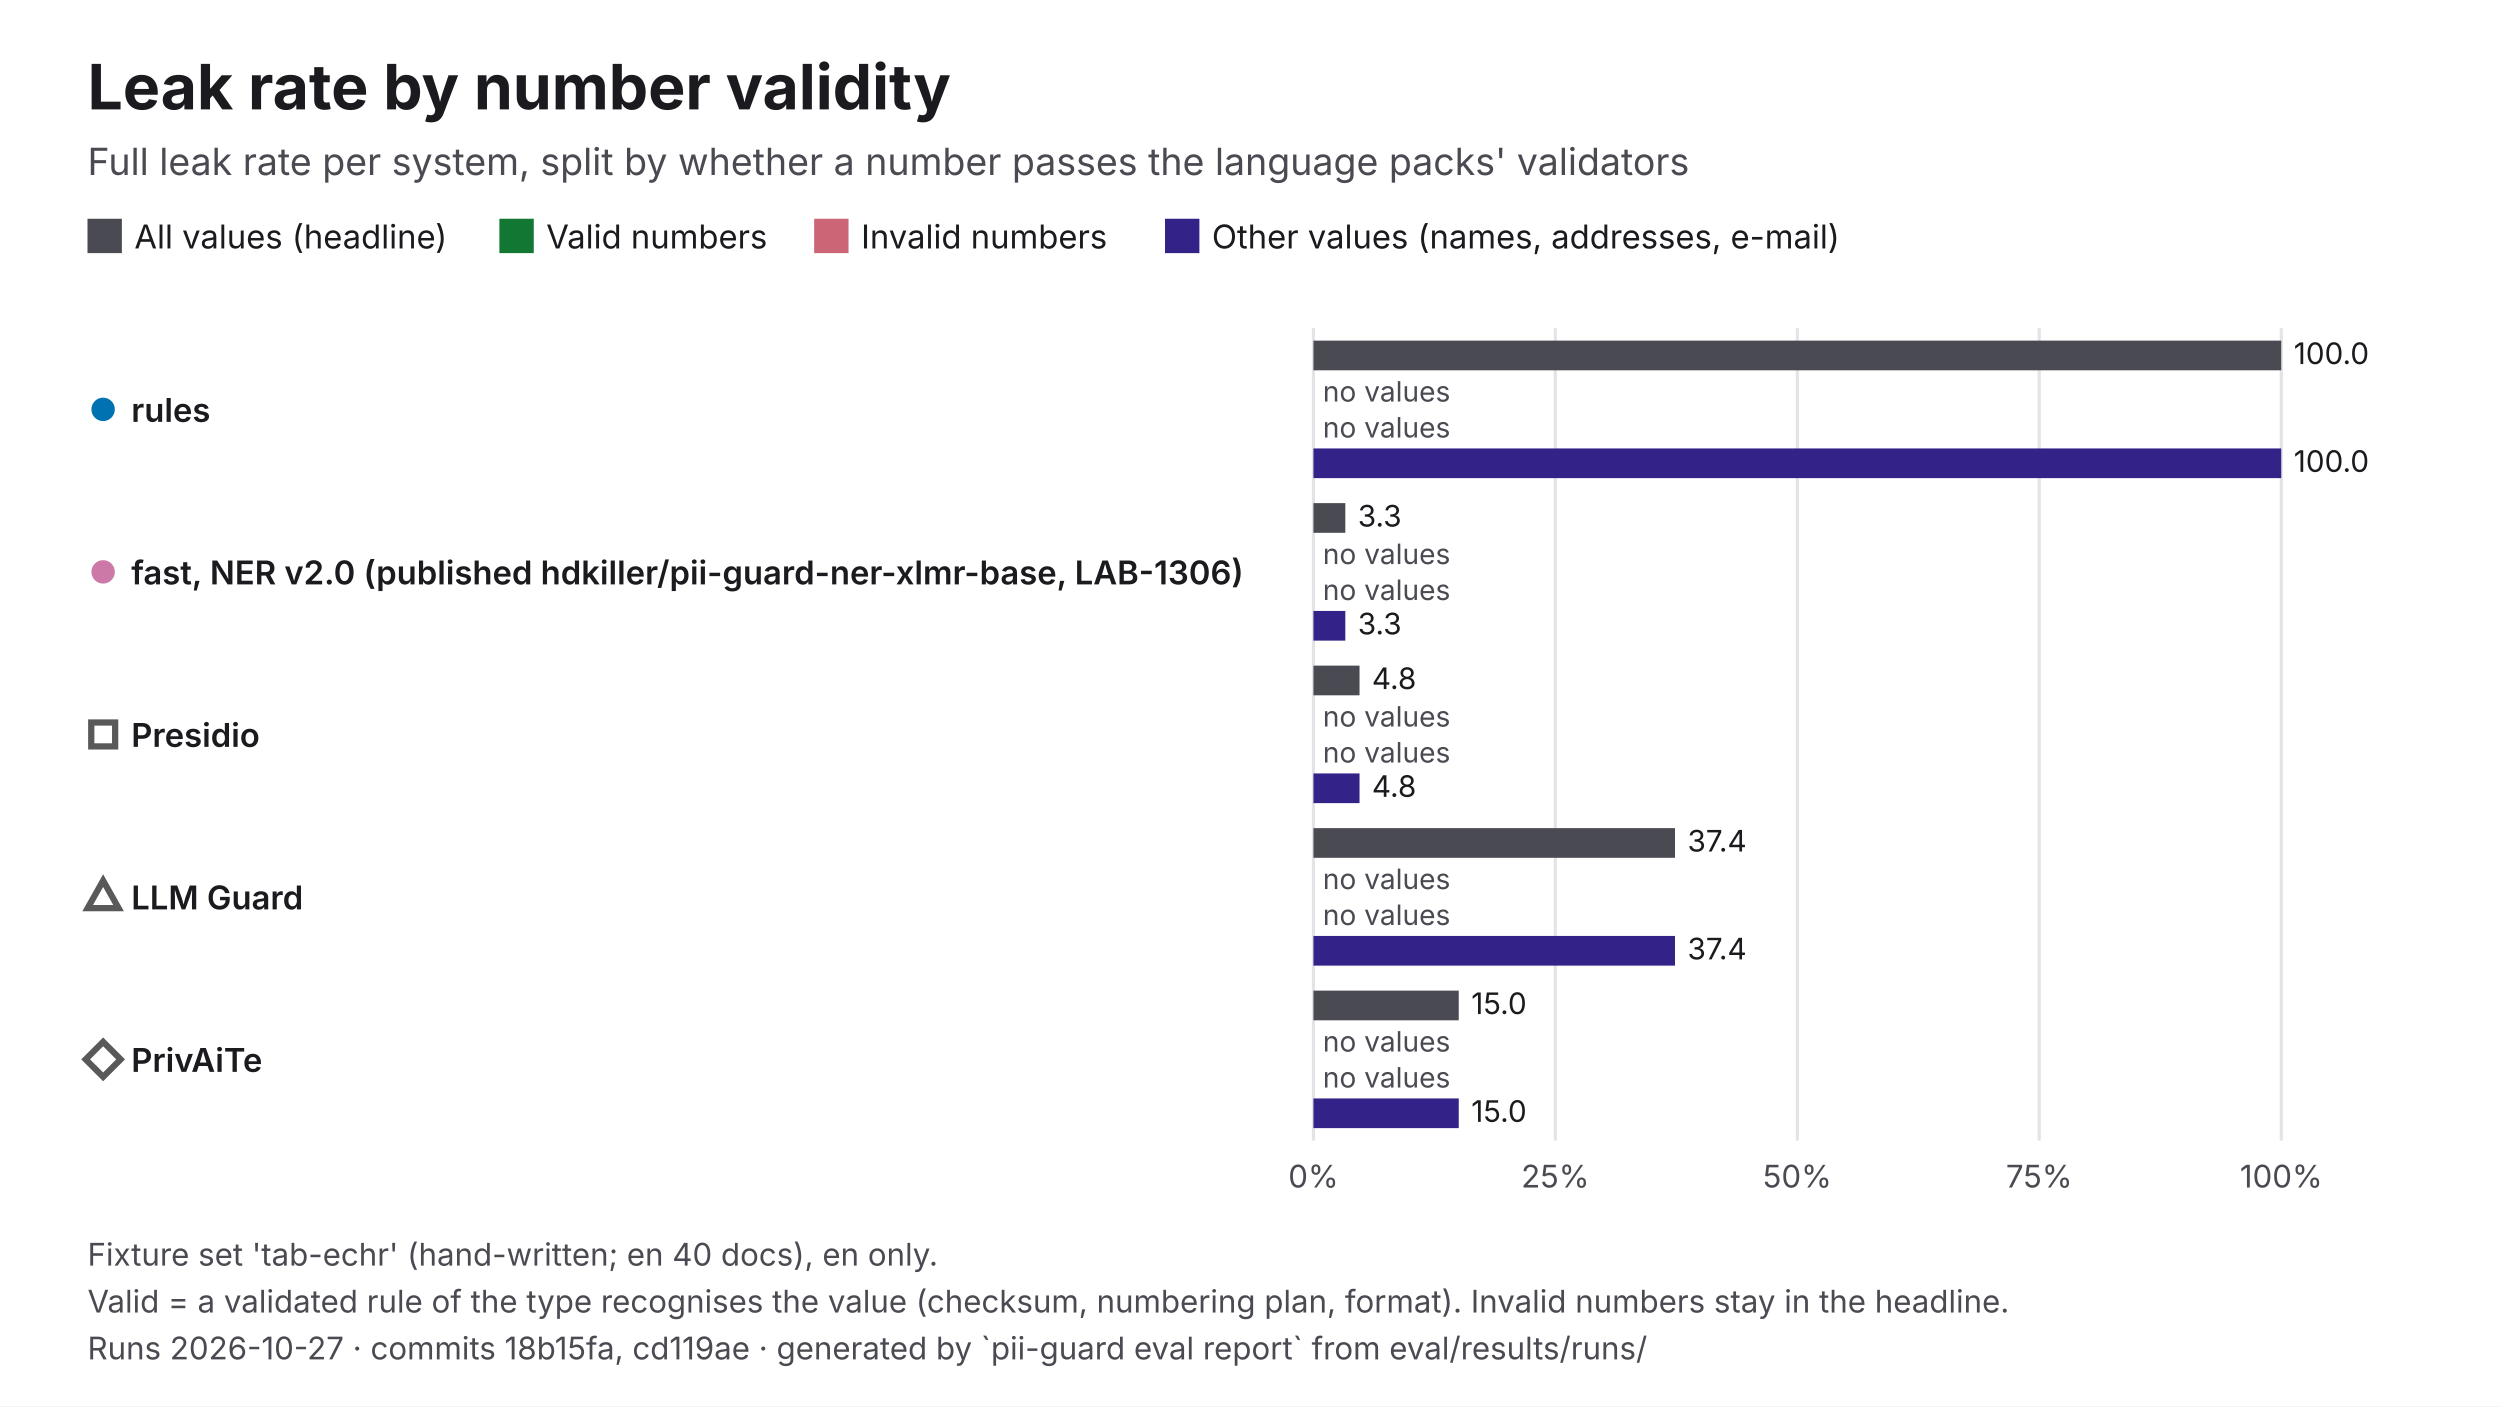
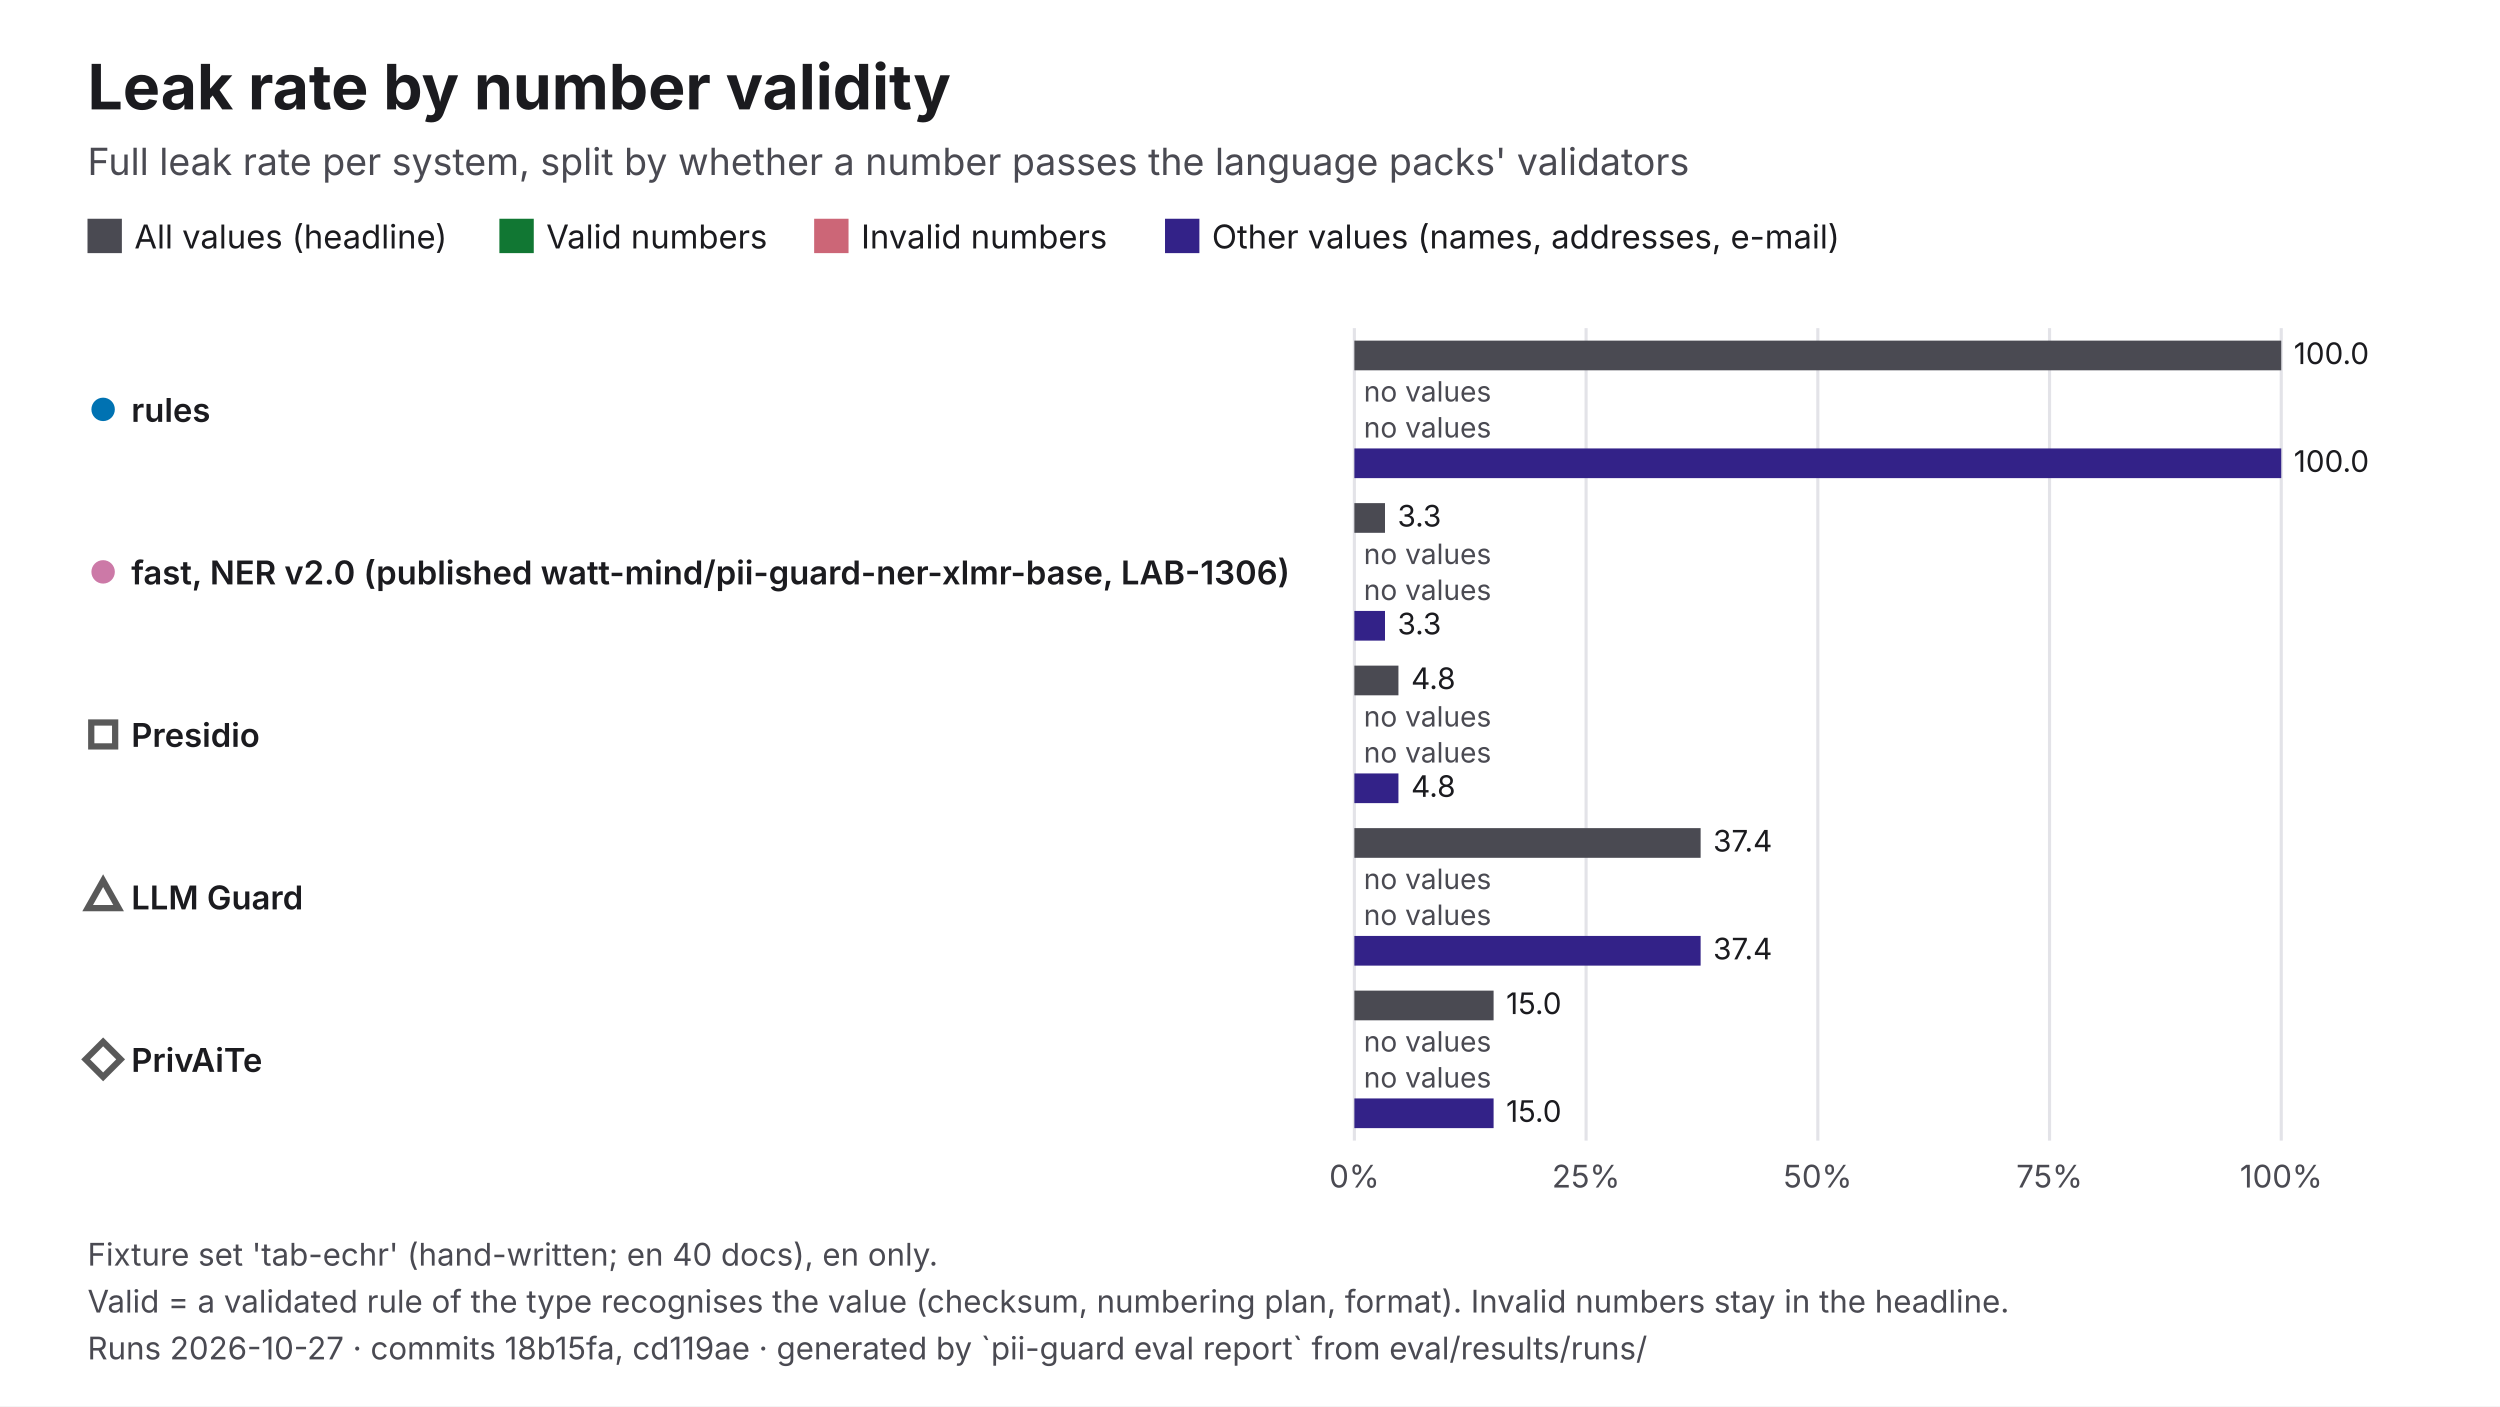
<svg xmlns="http://www.w3.org/2000/svg" viewBox="0 0 1600 900" width="1600" height="900" role="img" aria-labelledby="t d" font-family="Inter, 'Helvetica Neue', Helvetica, Arial, sans-serif">
  <rect width="1600" height="900" fill="#FFFFFF" />
  <text x="56" y="70" font-size="40" fill="#1B1B1F" font-weight="700">Leak rate by number validity</text>
  <text x="56" y="112" font-size="24" fill="#4A4A52">Full leak rate per system, split by whether a number passes the language packs' validators</text>
  <rect x="56" y="140" width="22" height="22" fill="#4A4A52" />
  <text x="86" y="159" font-size="21" fill="#1B1B1F">All values (headline)</text>
  <rect x="319.61" y="140" width="22" height="22" fill="#117733" />
  <text x="349.6" y="159" font-size="21" fill="#1B1B1F">Valid numbers</text>
  <rect x="521.06" y="140" width="22" height="22" fill="#CC6677" />
  <text x="551.1" y="159" font-size="21" fill="#1B1B1F">Invalid numbers</text>
  <rect x="745.61" y="140" width="22" height="22" fill="#332288" />
  <text x="775.6" y="159" font-size="21" fill="#1B1B1F">Other values (names, addresses, e-mail)</text>
-   <line x1="840.6" y1="210" x2="840.6" y2="730" stroke="#E3E3E8" stroke-width="2" />
-   <text x="840.6" y="760" font-size="20" fill="#4A4A52" text-anchor="middle">0%</text>
-   <line x1="995.4" y1="210" x2="995.4" y2="730" stroke="#E3E3E8" stroke-width="2" />
-   <text x="995.4" y="760" font-size="20" fill="#4A4A52" text-anchor="middle">25%</text>
-   <line x1="1150.3" y1="210" x2="1150.3" y2="730" stroke="#E3E3E8" stroke-width="2" />
-   <text x="1150.3" y="760" font-size="20" fill="#4A4A52" text-anchor="middle">50%</text>
-   <line x1="1305.1" y1="210" x2="1305.1" y2="730" stroke="#E3E3E8" stroke-width="2" />
-   <text x="1305.1" y="760" font-size="20" fill="#4A4A52" text-anchor="middle">75%</text>
+   <line x1="866.8" y1="210" x2="866.8" y2="730" stroke="#E3E3E8" stroke-width="2" />
+   <text x="866.8" y="760" font-size="20" fill="#4A4A52" text-anchor="middle">0%</text>
+   <line x1="1015.1" y1="210" x2="1015.1" y2="730" stroke="#E3E3E8" stroke-width="2" />
+   <text x="1015.1" y="760" font-size="20" fill="#4A4A52" text-anchor="middle">25%</text>
+   <line x1="1163.4" y1="210" x2="1163.4" y2="730" stroke="#E3E3E8" stroke-width="2" />
+   <text x="1163.4" y="760" font-size="20" fill="#4A4A52" text-anchor="middle">50%</text>
+   <line x1="1311.7" y1="210" x2="1311.7" y2="730" stroke="#E3E3E8" stroke-width="2" />
+   <text x="1311.7" y="760" font-size="20" fill="#4A4A52" text-anchor="middle">75%</text>
  <line x1="1460" y1="210" x2="1460" y2="730" stroke="#E3E3E8" stroke-width="2" />
  <text x="1460" y="760" font-size="20" fill="#4A4A52" text-anchor="middle">100%</text>
  <circle cx="66" cy="262" r="9" fill="#0072B2" stroke="#FFFFFF" stroke-width="3" />
  <text x="84" y="270" font-size="21" fill="#1B1B1F" font-weight="600">rules</text>
-   <rect x="840.6" y="218" width="619.4" height="19" fill="#4A4A52" />
+   <rect x="866.8" y="218" width="593.2" height="19" fill="#4A4A52" />
  <text x="1468" y="233" font-size="19" fill="#1B1B1F">100.0</text>
-   <text x="846.6" y="257" font-size="18" fill="#4A4A52">no values</text>
-   <text x="846.6" y="280" font-size="18" fill="#4A4A52">no values</text>
-   <rect x="840.6" y="287" width="619.4" height="19" fill="#332288" />
+   <text x="872.8" y="257" font-size="18" fill="#4A4A52">no values</text>
+   <text x="872.8" y="280" font-size="18" fill="#4A4A52">no values</text>
+   <rect x="866.8" y="287" width="593.2" height="19" fill="#332288" />
  <text x="1468" y="302" font-size="19" fill="#1B1B1F">100.0</text>
  <circle cx="66" cy="366" r="9" fill="#CC79A7" stroke="#FFFFFF" stroke-width="3" />
-   <text x="84" y="374" font-size="21" fill="#1B1B1F" font-weight="600">fast, NER v2.0 (published hdkiller/pii-guard-ner-xlmr-base, LAB-1306)</text>
-   <rect x="840.6" y="322" width="20.4" height="19" fill="#4A4A52" />
-   <text x="869" y="337" font-size="19" fill="#1B1B1F">3.3</text>
-   <text x="846.6" y="361" font-size="18" fill="#4A4A52">no values</text>
-   <text x="846.6" y="384" font-size="18" fill="#4A4A52">no values</text>
-   <rect x="840.6" y="391" width="20.4" height="19" fill="#332288" />
-   <text x="869" y="406" font-size="19" fill="#1B1B1F">3.3</text>
+   <text x="84" y="374" font-size="21" fill="#1B1B1F" font-weight="600">fast, NER v2.0 (published watt-mind/pii-guard-ner-xlmr-base, LAB-1306)</text>
+   <rect x="866.8" y="322" width="19.6" height="19" fill="#4A4A52" />
+   <text x="894.4" y="337" font-size="19" fill="#1B1B1F">3.3</text>
+   <text x="872.8" y="361" font-size="18" fill="#4A4A52">no values</text>
+   <text x="872.8" y="384" font-size="18" fill="#4A4A52">no values</text>
+   <rect x="866.8" y="391" width="19.6" height="19" fill="#332288" />
+   <text x="894.4" y="406" font-size="19" fill="#1B1B1F">3.3</text>
  <rect x="58.4" y="462.4" width="15.3" height="15.3" fill="#FFFFFF" stroke="#595959" stroke-width="4" />
  <text x="84" y="478" font-size="21" fill="#1B1B1F" font-weight="600">Presidio</text>
-   <rect x="840.6" y="426" width="29.5" height="19" fill="#4A4A52" />
-   <text x="878" y="441" font-size="19" fill="#1B1B1F">4.8</text>
-   <text x="846.6" y="465" font-size="18" fill="#4A4A52">no values</text>
-   <text x="846.6" y="488" font-size="18" fill="#4A4A52">no values</text>
-   <rect x="840.6" y="495" width="29.5" height="19" fill="#332288" />
-   <text x="878" y="510" font-size="19" fill="#1B1B1F">4.8</text>
+   <rect x="866.8" y="426" width="28.2" height="19" fill="#4A4A52" />
+   <text x="903.1" y="441" font-size="19" fill="#1B1B1F">4.8</text>
+   <text x="872.8" y="465" font-size="18" fill="#4A4A52">no values</text>
+   <text x="872.8" y="488" font-size="18" fill="#4A4A52">no values</text>
+   <rect x="866.8" y="495" width="28.2" height="19" fill="#332288" />
+   <text x="903.1" y="510" font-size="19" fill="#1B1B1F">4.8</text>
  <polygon points="66,563.6 75.9,581.2 56.1,581.2" fill="#FFFFFF" stroke="#595959" stroke-width="4" />
  <text x="84" y="582" font-size="21" fill="#1B1B1F" font-weight="600">LLM Guard</text>
-   <rect x="840.6" y="530" width="231.4" height="19" fill="#4A4A52" />
-   <text x="1080" y="545" font-size="19" fill="#1B1B1F">37.4</text>
-   <text x="846.6" y="569" font-size="18" fill="#4A4A52">no values</text>
-   <text x="846.6" y="592" font-size="18" fill="#4A4A52">no values</text>
-   <rect x="840.6" y="599" width="231.4" height="19" fill="#332288" />
-   <text x="1080" y="614" font-size="19" fill="#1B1B1F">37.4</text>
+   <rect x="866.8" y="530" width="221.6" height="19" fill="#4A4A52" />
+   <text x="1096.4" y="545" font-size="19" fill="#1B1B1F">37.4</text>
+   <text x="872.8" y="569" font-size="18" fill="#4A4A52">no values</text>
+   <text x="872.8" y="592" font-size="18" fill="#4A4A52">no values</text>
+   <rect x="866.8" y="599" width="221.6" height="19" fill="#332288" />
+   <text x="1096.4" y="614" font-size="19" fill="#1B1B1F">37.4</text>
  <polygon points="66,666.8 77.2,678 66,689.2 54.8,678" fill="#FFFFFF" stroke="#595959" stroke-width="4" />
  <text x="84" y="686" font-size="21" fill="#1B1B1F" font-weight="600">PrivAiTe</text>
-   <rect x="840.6" y="634" width="93" height="19" fill="#4A4A52" />
-   <text x="941.6" y="649" font-size="19" fill="#1B1B1F">15.0</text>
-   <text x="846.6" y="673" font-size="18" fill="#4A4A52">no values</text>
-   <text x="846.6" y="696" font-size="18" fill="#4A4A52">no values</text>
-   <rect x="840.6" y="703" width="93" height="19" fill="#332288" />
-   <text x="941.6" y="718" font-size="19" fill="#1B1B1F">15.0</text>
+   <rect x="866.8" y="634" width="89.1" height="19" fill="#4A4A52" />
+   <text x="963.9" y="649" font-size="19" fill="#1B1B1F">15.0</text>
+   <text x="872.8" y="673" font-size="18" fill="#4A4A52">no values</text>
+   <text x="872.8" y="696" font-size="18" fill="#4A4A52">no values</text>
+   <rect x="866.8" y="703" width="89.1" height="19" fill="#332288" />
+   <text x="963.9" y="718" font-size="19" fill="#1B1B1F">15.0</text>
  <text x="56" y="810" font-size="20" fill="#4A4A52">Fixture set 'tab-echr' (hand-written; en 40 docs), en only.</text>
  <text x="56" y="840" font-size="20" fill="#4A4A52">Valid = a validated rule of the type recognises the value (checksum, numbering plan, format). Invalid numbers stay in the headline.</text>
  <text x="56" y="870" font-size="20" fill="#4A4A52">Runs 2026-10-27 · commits 18b15fa, cd119ae · generated by `pii-guard eval report` from eval/results/runs/</text>
</svg>
